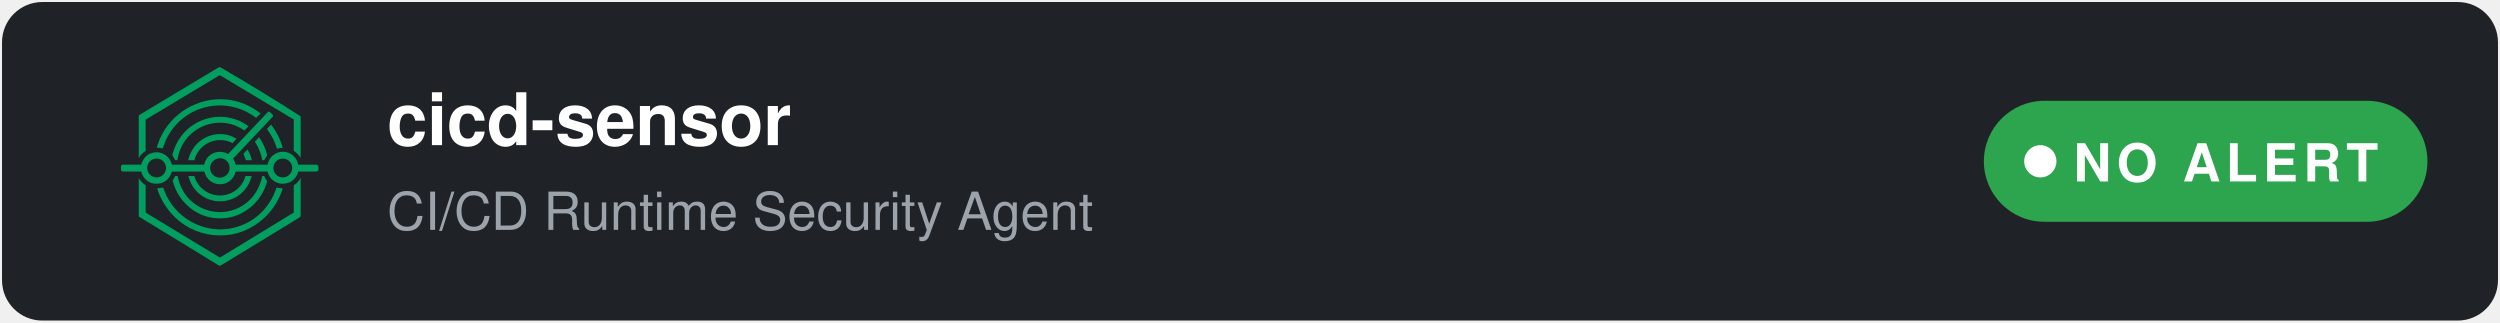
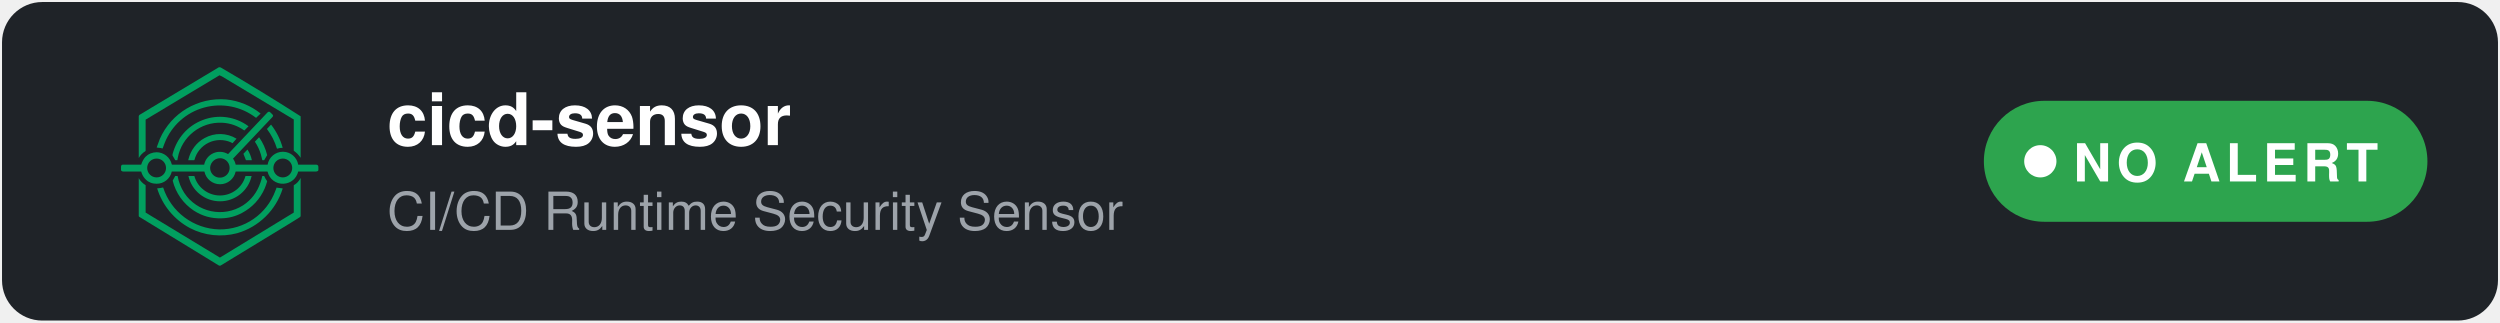
<svg xmlns="http://www.w3.org/2000/svg" width="620" height="80" viewBox="0 0 620 80" role="img" aria-label="cicd-sensor — no alert">
  <rect x="0.5" y="0.5" width="619" height="79" rx="10" ry="10" fill="#1f2328" />
  <g transform="translate(20, 8) scale(0.055)" fill="#019f5f">
    <path d="M992 566q0 2 0 0-12-18-30-31l-1-1V393l-4-2-320-192-11-5-333 200v140l-1 2a88 88 0 0 0-30 31V380q0-6 6-9l53-32 302-181q4-1 9 1a10191 10191 0 0 1 360 220z" />
    <path d="m811 367-20 19a267 267 0 0 0-412 113l-9 24-1 1-8-2-17-2-1-1 14-38a300 300 0 0 1 300-178 295 295 0 0 1 154 63" />
    <path d="m843 629-1-1H699a72 72 0 0 1-141 0H411c-7 32-36 56-69 55q-15 0-27-5l-12-6q-8-6-14-13-11-13-16-31h-80q-6 0-7-2-4-1-4-6v-13q0-10 9-10h82q6-20 19-35 20-20 50-21a71 71 0 0 1 69 55l2 1h144a72 72 0 0 1 107-48h1l178-188q4-3 7-3l5 3 9 9q5 4 3 9l-2 3-178 188q9 12 12 27h144a70 70 0 0 1 138 0h80q7 0 10 5l1 5v14q0 3-3 5l-7 2h-81c-8 32-33 53-66 55a70 70 0 0 1-72-54m-210-61c-25-2-46 16-49 40a44 44 0 1 0 49-40m-248 44a42 42 0 1 0-85 0 42 42 0 0 0 85 0m569 0a42 42 0 1 0-85 0 42 42 0 0 0 85 0" />
    <path d="m757 424-19 19q-45-32-99-35a194 194 0 0 0-201 158l-2 11h-8l-2-1-12-21v-1l1-6c19-70 67-126 135-152a215 215 0 0 1 207 28m83 12 18-19h1a294 294 0 0 1 52 104q-13 0-25 4l-1-1a288 288 0 0 0-45-88" />
    <path d="M703 480q2 0 0 0l-18 20h-1l-7-4a120 120 0 0 0-164 80l-2 1h-26l1-4c10-41 36-76 73-96 45-25 100-24 144 3m83 14v-1l18-19h1a233 233 0 0 1 36 80l-13 22-1 1h-7l-1-1-6-24q-9-31-27-58m-15 83h-25l-1-1-11-28 18-19 1 1a138 138 0 0 1 19 47m-335 71q8 42 30 76a193 193 0 0 0 266 56q56-37 78-103 5-13 8-29h8l1 1q5 12 12 21l1 2q-4 15-11 32-32 73-103 111-43 23-93 24-67 2-124-35a227 227 0 0 1-95-135l11-20 1-1z" />
    <path d="M628 736c54 0 101-36 115-87l1-1h27a146 146 0 0 1-285 0h26l1 1c14 51 62 87 115 87" />
    <path d="M992 658v170q0 4-4 6l-40 25-317 193q-4 2-9-1l-57-35-301-184q-3-2-2-7V658q11 19 30 31l1 1v123l18 11 317 192 333-203V690l1-1q13-7 23-21 4-4 6-10z" />
    <path d="M345 704q14-1 26-4h1a273 273 0 0 0 253 189 266 266 0 0 0 253-174l5-13 1-2 2 1 24 3 1 1a303 303 0 0 1-205 201c-71 19-148 11-213-23a305 305 0 0 1-148-179" />
  </g>
  <text x="96" y="36" fill="#ffffff" font-family="-apple-system, BlinkMacSystemFont, 'Segoe UI', Helvetica, Arial, sans-serif" font-size="18" font-weight="700" letter-spacing="-0.1">cicd-sensor</text>
-   <text x="96" y="57" fill="#9da3aa" font-family="-apple-system, BlinkMacSystemFont, 'Segoe UI', Helvetica, Arial, sans-serif" font-size="13">CI/CD Runtime Security Agent</text>
+   <text x="96" y="57" fill="#9da3aa" font-family="-apple-system, BlinkMacSystemFont, 'Segoe UI', Helvetica, Arial, sans-serif" font-size="13">CI/CD Runtime Security Sensor</text>
  <rect x="492" y="25" width="110" height="30" rx="15" ry="15" fill="#2da44e" />
  <circle cx="506" cy="40" r="4" fill="#ffffff" />
  <text x="552" y="45" text-anchor="middle" fill="#ffffff" font-family="-apple-system, BlinkMacSystemFont, 'Segoe UI', Helvetica, Arial, sans-serif" font-size="13" font-weight="700" letter-spacing="1.3">NO ALERT</text>
</svg>
